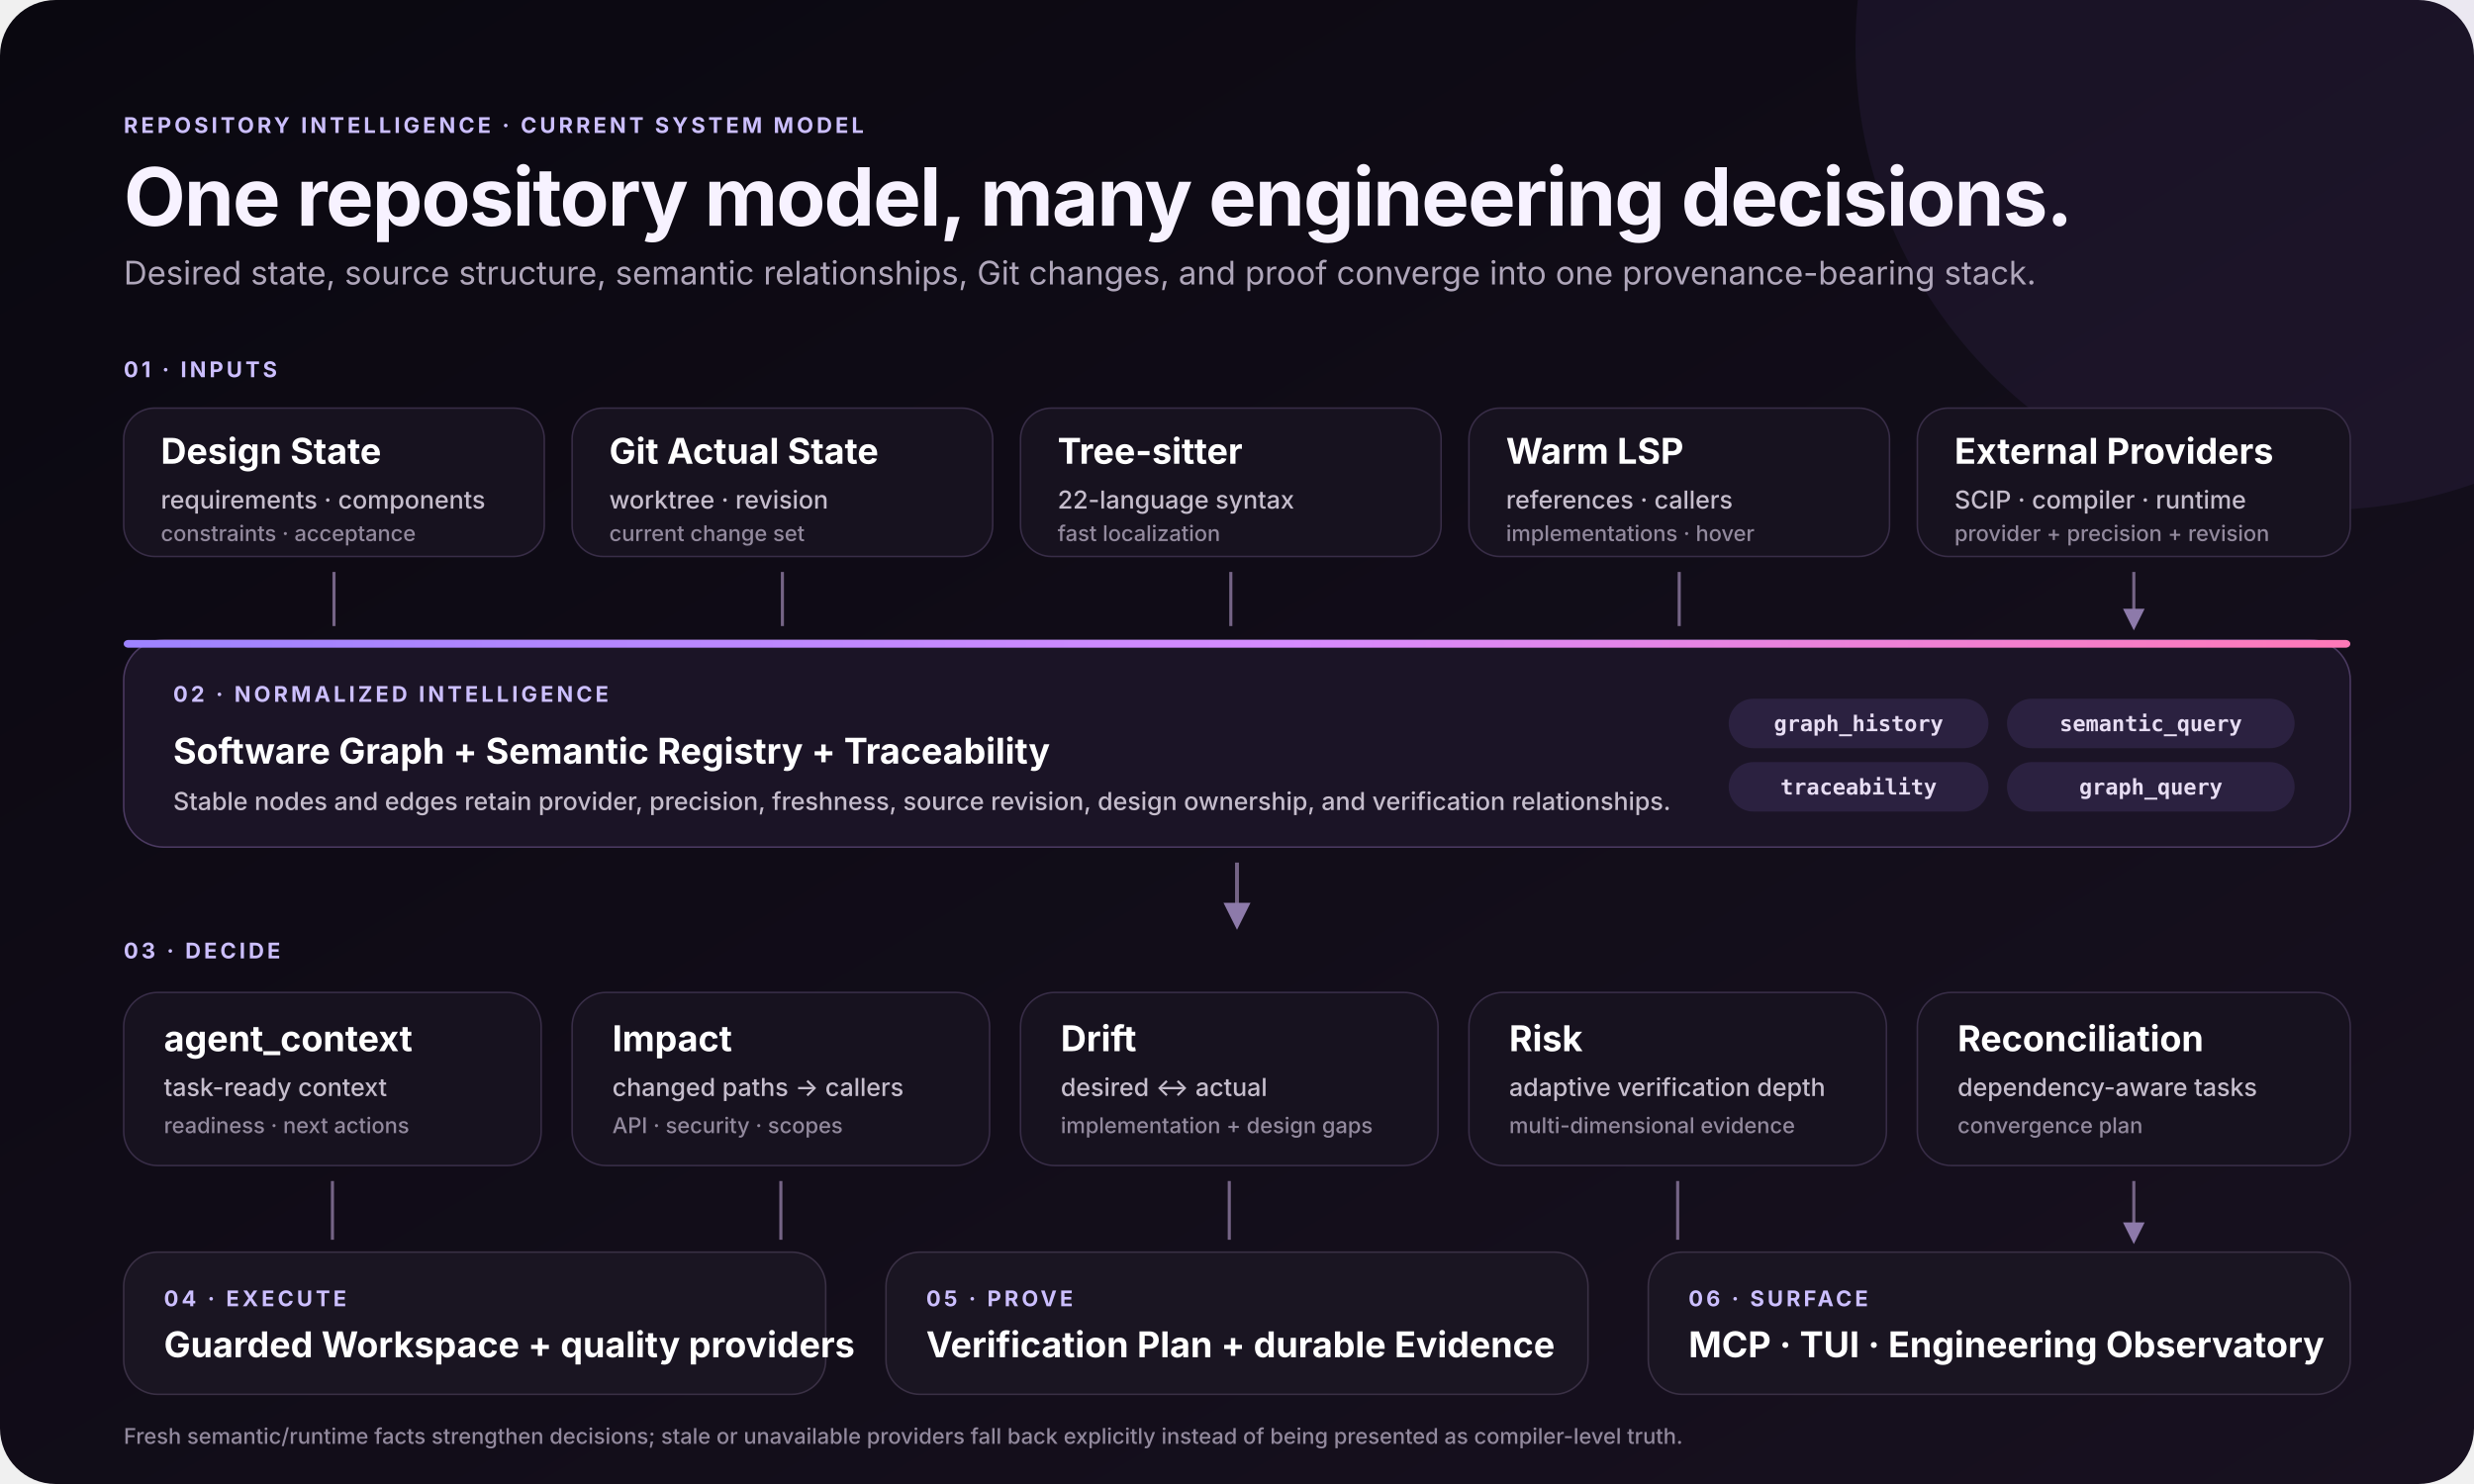
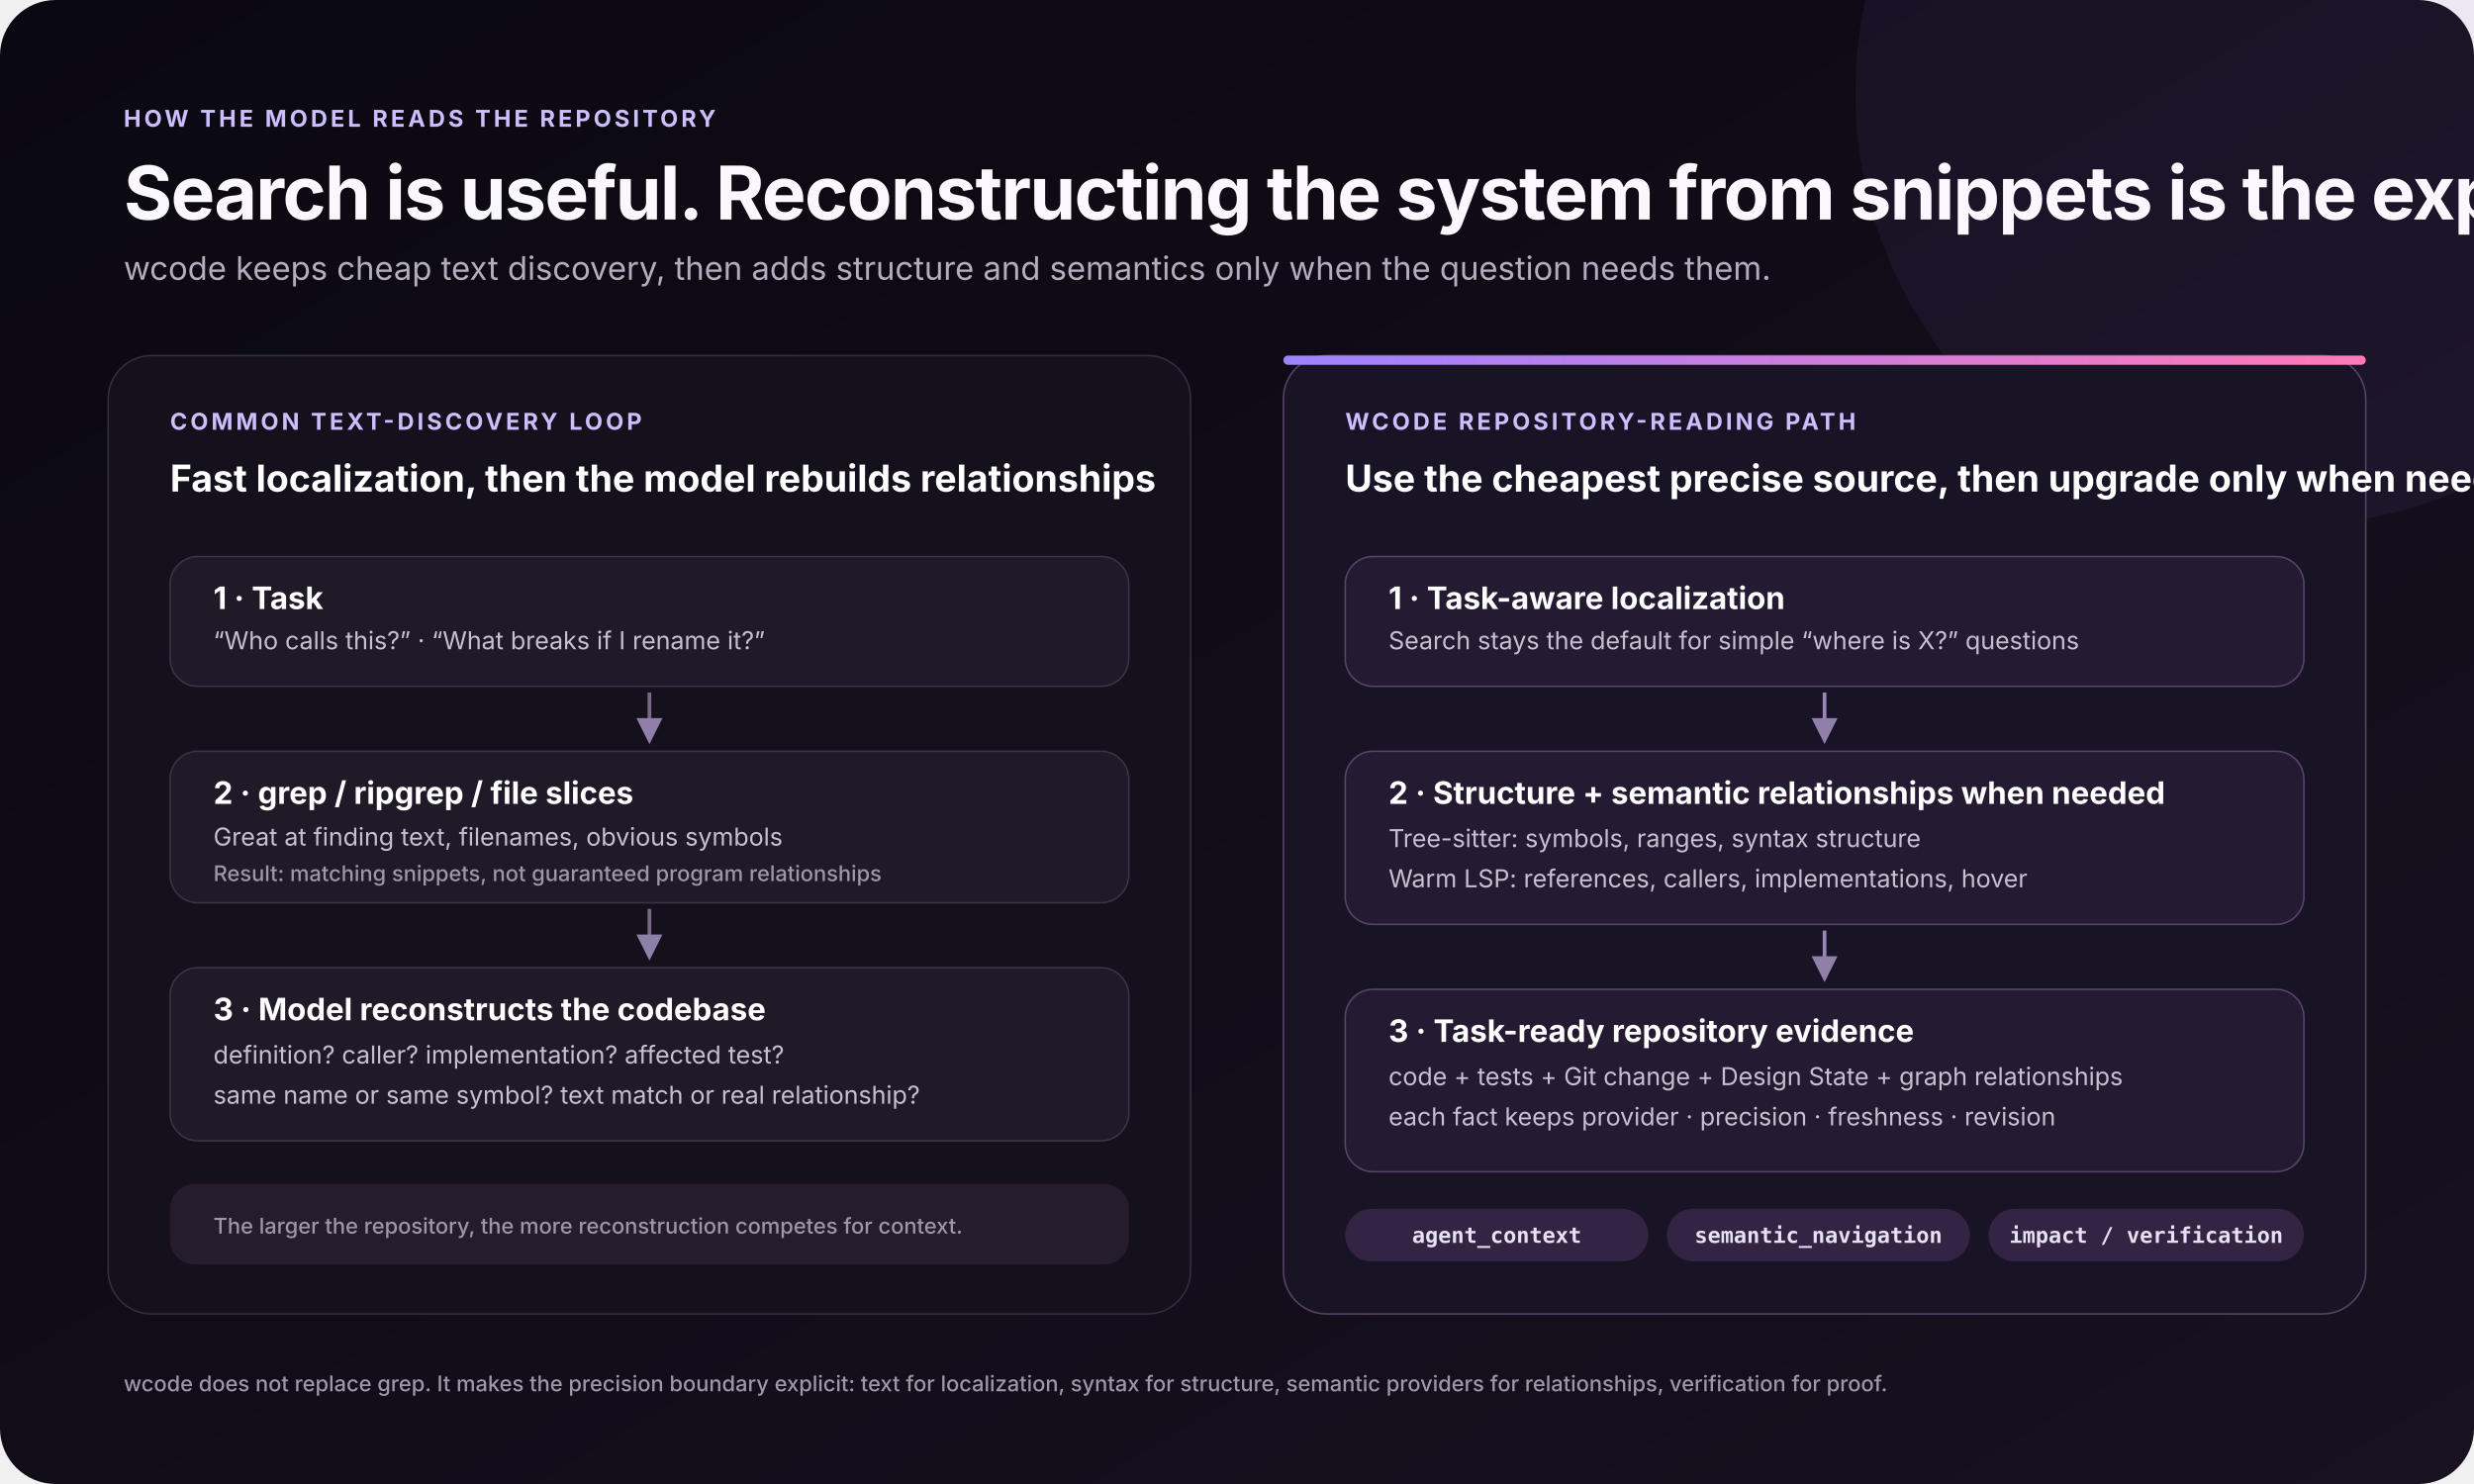
<svg xmlns="http://www.w3.org/2000/svg" width="1600" height="960" viewBox="0 0 1600 960" role="img" aria-labelledby="title desc">
  <defs>
    <linearGradient id="bg" x1="0" y1="0" x2="1" y2="1">
      <stop offset="0" stop-color="#0a0810" />
      <stop offset="1" stop-color="#181120" />
    </linearGradient>
-     <linearGradient id="bar" x1="0" y1="0" x2="1" y2="0">
+     <linearGradient id="accent" x1="0" y1="0" x2="1" y2="0">
      <stop offset="0" stop-color="#9d83ff" />
-       <stop offset=".52" stop-color="#d68bff" />
      <stop offset="1" stop-color="#ff79b7" />
    </linearGradient>
    <marker id="arrow" viewBox="0 0 10 10" refX="8" refY="5" markerWidth="7" markerHeight="7" orient="auto">
-       <path d="M0 0L10 5L0 10Z" fill="#8d7aaa" />
+       <path d="M0 0L10 5L0 10Z" fill="#8f80aa" />
    </marker>
    <style>
-       .title{font:700 52px ui-sans-serif,-apple-system,BlinkMacSystemFont,"Segoe UI",sans-serif;fill:#f7f2ff;letter-spacing:-1px}
-       .sub{font:400 21px ui-sans-serif,-apple-system,BlinkMacSystemFont,"Segoe UI",sans-serif;fill:#afa6ba}
-       .k{font:700 14px ui-sans-serif,-apple-system,BlinkMacSystemFont,"Segoe UI",sans-serif;fill:#ccbfff;letter-spacing:2px}
-       .h{font:700 23px ui-sans-serif,-apple-system,BlinkMacSystemFont,"Segoe UI",sans-serif;fill:#fff}
-       .t{font:500 16px ui-sans-serif,-apple-system,BlinkMacSystemFont,"Segoe UI",sans-serif;fill:#c5bdcc}
-       .mono{font:600 14px ui-monospace,SFMono-Regular,Menlo,monospace;fill:#e7ddf3}
-       .small{font:500 14px ui-sans-serif,-apple-system,BlinkMacSystemFont,"Segoe UI",sans-serif;fill:#92899d}
+       .eyebrow{font:700 15px ui-sans-serif,-apple-system,BlinkMacSystemFont,"Segoe UI",sans-serif;fill:#cdbfff;letter-spacing:2px}
+       .title{font:750 48px ui-sans-serif,-apple-system,BlinkMacSystemFont,"Segoe UI",sans-serif;fill:#faf7ff;letter-spacing:-1px}
+       .sub{font:400 21px ui-sans-serif,-apple-system,BlinkMacSystemFont,"Segoe UI",sans-serif;fill:#b5acbf}
+       .lane{font:700 24px ui-sans-serif,-apple-system,BlinkMacSystemFont,"Segoe UI",sans-serif;fill:#fff}
+       .node{font:700 20px ui-sans-serif,-apple-system,BlinkMacSystemFont,"Segoe UI",sans-serif;fill:#fff}
+       .copy{font:400 16px ui-sans-serif,-apple-system,BlinkMacSystemFont,"Segoe UI",sans-serif;fill:#c8c0d0}
+       .small{font:500 14px ui-sans-serif,-apple-system,BlinkMacSystemFont,"Segoe UI",sans-serif;fill:#9f96aa}
+       .chip{font:650 14px ui-monospace,SFMono-Regular,Menlo,monospace;fill:#e9e1f3}
    </style>
  </defs>
  <rect width="1600" height="960" rx="36" fill="url(#bg)" />
-   <circle cx="1500" cy="30" r="300" fill="#9e77ff" opacity=".07" />
-   <text x="80" y="86" class="k">REPOSITORY INTELLIGENCE · CURRENT SYSTEM MODEL</text>
-   <text x="80" y="146" class="title">One repository model, many engineering decisions.</text>
-   <text x="80" y="184" class="sub">Desired state, source structure, semantic relationships, Git changes, and proof converge into one provenance-bearing stack.</text>
-   <g>
-     <text x="80" y="244" class="k">01 · INPUTS</text>
-     <rect x="80" y="264" width="272" height="96" rx="20" fill="#17121f" stroke="#382d47" />
-     <text x="104" y="300" class="h">Design State</text>
-     <text x="104" y="329" class="t">requirements · components</text>
-     <text x="104" y="350" class="small">constraints · acceptance</text>
-     <rect x="370" y="264" width="272" height="96" rx="20" fill="#17121f" stroke="#382d47" />
-     <text x="394" y="300" class="h">Git Actual State</text>
-     <text x="394" y="329" class="t">worktree · revision</text>
-     <text x="394" y="350" class="small">current change set</text>
-     <rect x="660" y="264" width="272" height="96" rx="20" fill="#17121f" stroke="#382d47" />
-     <text x="684" y="300" class="h">Tree-sitter</text>
-     <text x="684" y="329" class="t">22-language syntax</text>
-     <text x="684" y="350" class="small">fast localization</text>
-     <rect x="950" y="264" width="272" height="96" rx="20" fill="#17121f" stroke="#382d47" />
-     <text x="974" y="300" class="h">Warm LSP</text>
-     <text x="974" y="329" class="t">references · callers</text>
-     <text x="974" y="350" class="small">implementations · hover</text>
-     <rect x="1240" y="264" width="280" height="96" rx="20" fill="#17121f" stroke="#382d47" />
-     <text x="1264" y="300" class="h">External Providers</text>
-     <text x="1264" y="329" class="t">SCIP · compiler · runtime</text>
-     <text x="1264" y="350" class="small">provider + precision + revision</text>
-   </g>
-   <path d="M216 370V405M506 370V405M796 370V405M1086 370V405M1380 370V405" stroke="#756486" stroke-width="2" marker-end="url(#arrow)" />
-   <g>
-     <rect x="80" y="414" width="1440" height="134" rx="26" fill="#1b1426" stroke="#4b3a61" />
-     <rect x="80" y="414" width="1440" height="5" rx="3" fill="url(#bar)" />
-     <text x="112" y="454" class="k">02 · NORMALIZED INTELLIGENCE</text>
-     <text x="112" y="494" class="h">Software Graph + Semantic Registry + Traceability</text>
-     <text x="112" y="524" class="t">Stable nodes and edges retain provider, precision, freshness, source revision, design ownership, and verification relationships.</text>
-     <rect x="1118" y="452" width="168" height="32" rx="16" fill="#2b2140" />
-     <text x="1202" y="473" text-anchor="middle" class="mono">graph_history</text>
-     <rect x="1298" y="452" width="186" height="32" rx="16" fill="#2b2140" />
-     <text x="1391" y="473" text-anchor="middle" class="mono">semantic_query</text>
-     <rect x="1118" y="493" width="168" height="32" rx="16" fill="#2b2140" />
-     <text x="1202" y="514" text-anchor="middle" class="mono">traceability</text>
-     <rect x="1298" y="493" width="186" height="32" rx="16" fill="#2b2140" />
-     <text x="1391" y="514" text-anchor="middle" class="mono">graph_query</text>
-   </g>
-   <path d="M800 558V598" stroke="#756486" stroke-width="2.5" marker-end="url(#arrow)" />
-   <g>
-     <text x="80" y="620" class="k">03 · DECIDE</text>
-     <rect x="80" y="642" width="270" height="112" rx="22" fill="#17121f" stroke="#382d47" />
-     <text x="106" y="680" class="h">agent_context</text>
-     <text x="106" y="709" class="t">task-ready context</text>
-     <text x="106" y="733" class="small">readiness · next actions</text>
-     <rect x="370" y="642" width="270" height="112" rx="22" fill="#17121f" stroke="#382d47" />
-     <text x="396" y="680" class="h">Impact</text>
-     <text x="396" y="709" class="t">changed paths → callers</text>
-     <text x="396" y="733" class="small">API · security · scopes</text>
-     <rect x="660" y="642" width="270" height="112" rx="22" fill="#17121f" stroke="#382d47" />
-     <text x="686" y="680" class="h">Drift</text>
-     <text x="686" y="709" class="t">desired ↔ actual</text>
-     <text x="686" y="733" class="small">implementation + design gaps</text>
-     <rect x="950" y="642" width="270" height="112" rx="22" fill="#17121f" stroke="#382d47" />
-     <text x="976" y="680" class="h">Risk</text>
-     <text x="976" y="709" class="t">adaptive verification depth</text>
-     <text x="976" y="733" class="small">multi-dimensional evidence</text>
-     <rect x="1240" y="642" width="280" height="112" rx="22" fill="#17121f" stroke="#382d47" />
-     <text x="1266" y="680" class="h">Reconciliation</text>
-     <text x="1266" y="709" class="t">dependency-aware tasks</text>
-     <text x="1266" y="733" class="small">convergence plan</text>
-   </g>
-   <path d="M215 764V802M505 764V802M795 764V802M1085 764V802M1380 764V802" stroke="#756486" stroke-width="2" marker-end="url(#arrow)" />
-   <g>
-     <rect x="80" y="810" width="454" height="92" rx="22" fill="#1a1522" stroke="#3a3045" />
-     <text x="106" y="845" class="k">04 · EXECUTE</text>
-     <text x="106" y="878" class="h">Guarded Workspace + quality providers</text>
-     <rect x="573" y="810" width="454" height="92" rx="22" fill="#1a1522" stroke="#3a3045" />
-     <text x="599" y="845" class="k">05 · PROVE</text>
-     <text x="599" y="878" class="h">Verification Plan + durable Evidence</text>
-     <rect x="1066" y="810" width="454" height="92" rx="22" fill="#1a1522" stroke="#3a3045" />
-     <text x="1092" y="845" class="k">06 · SURFACE</text>
-     <text x="1092" y="878" class="h">MCP · TUI · Engineering Observatory</text>
-   </g>
-   <text x="80" y="934" class="small">Fresh semantic/runtime facts strengthen decisions; stale or unavailable providers fall back explicitly instead of being presented as compiler-level truth.</text>
+   <circle cx="1480" cy="60" r="280" fill="#9e77ff" opacity=".07" />
+   <text x="80" y="82" class="eyebrow">HOW THE MODEL READS THE REPOSITORY</text>
+   <text x="80" y="142" class="title">Search is useful. Reconstructing the system from snippets is the expensive part.</text>
+   <text x="80" y="181" class="sub">wcode keeps cheap text discovery, then adds structure and semantics only when the question needs them.</text>
+   <rect x="70" y="230" width="700" height="620" rx="28" fill="#15111c" stroke="#352c40" />
+   <rect x="830" y="230" width="700" height="620" rx="28" fill="#191326" stroke="#574269" />
+   <rect x="830" y="230" width="700" height="6" rx="3" fill="url(#accent)" />
+   <text x="110" y="278" class="eyebrow">COMMON TEXT-DISCOVERY LOOP</text>
+   <text x="110" y="318" class="lane">Fast localization, then the model rebuilds relationships</text>
+   <rect x="110" y="360" width="620" height="84" rx="18" fill="#201927" stroke="#3d3248" />
+   <text x="138" y="394" class="node">1 · Task</text>
+   <text x="138" y="420" class="copy">“Who calls this?” · “What breaks if I rename it?”</text>
+   <path d="M420 448V478" stroke="#776a84" stroke-width="2.4" marker-end="url(#arrow)" />
+   <rect x="110" y="486" width="620" height="98" rx="18" fill="#201927" stroke="#3d3248" />
+   <text x="138" y="520" class="node">2 · grep / ripgrep / file slices</text>
+   <text x="138" y="547" class="copy">Great at finding text, filenames, obvious symbols</text>
+   <text x="138" y="570" class="small">Result: matching snippets, not guaranteed program relationships</text>
+   <path d="M420 588V618" stroke="#776a84" stroke-width="2.4" marker-end="url(#arrow)" />
+   <rect x="110" y="626" width="620" height="112" rx="18" fill="#201927" stroke="#3d3248" />
+   <text x="138" y="660" class="node">3 · Model reconstructs the codebase</text>
+   <text x="138" y="688" class="copy">definition? caller? implementation? affected test?</text>
+   <text x="138" y="714" class="copy">same name or same symbol? text match or real relationship?</text>
+   <rect x="110" y="766" width="620" height="52" rx="16" fill="#261d2c" />
+   <text x="138" y="798" class="small">The larger the repository, the more reconstruction competes for context.</text>
+   <text x="870" y="278" class="eyebrow">WCODE REPOSITORY-READING PATH</text>
+   <text x="870" y="318" class="lane">Use the cheapest precise source, then upgrade only when needed</text>
+   <rect x="870" y="360" width="620" height="84" rx="18" fill="#241a31" stroke="#59446d" />
+   <text x="898" y="394" class="node">1 · Task-aware localization</text>
+   <text x="898" y="420" class="copy">Search stays the default for simple “where is X?” questions</text>
+   <path d="M1180 448V478" stroke="#9b83bc" stroke-width="2.4" marker-end="url(#arrow)" />
+   <rect x="870" y="486" width="620" height="112" rx="18" fill="#241a31" stroke="#59446d" />
+   <text x="898" y="520" class="node">2 · Structure + semantic relationships when needed</text>
+   <text x="898" y="548" class="copy">Tree-sitter: symbols, ranges, syntax structure</text>
+   <text x="898" y="574" class="copy">Warm LSP: references, callers, implementations, hover</text>
+   <path d="M1180 602V632" stroke="#9b83bc" stroke-width="2.4" marker-end="url(#arrow)" />
+   <rect x="870" y="640" width="620" height="118" rx="18" fill="#241a31" stroke="#59446d" />
+   <text x="898" y="674" class="node">3 · Task-ready repository evidence</text>
+   <text x="898" y="702" class="copy">code + tests + Git change + Design State + graph relationships</text>
+   <text x="898" y="728" class="copy">each fact keeps provider · precision · freshness · revision</text>
+   <rect x="870" y="782" width="196" height="34" rx="17" fill="#322442" />
+   <text x="968" y="804" text-anchor="middle" class="chip">agent_context</text>
+   <rect x="1078" y="782" width="196" height="34" rx="17" fill="#322442" />
+   <text x="1176" y="804" text-anchor="middle" class="chip">semantic_navigation</text>
+   <rect x="1286" y="782" width="204" height="34" rx="17" fill="#322442" />
+   <text x="1388" y="804" text-anchor="middle" class="chip">impact / verification</text>
+   <text x="80" y="900" class="small">wcode does not replace grep. It makes the precision boundary explicit: text for localization, syntax for structure, semantic providers for relationships, verification for proof.</text>
</svg>
